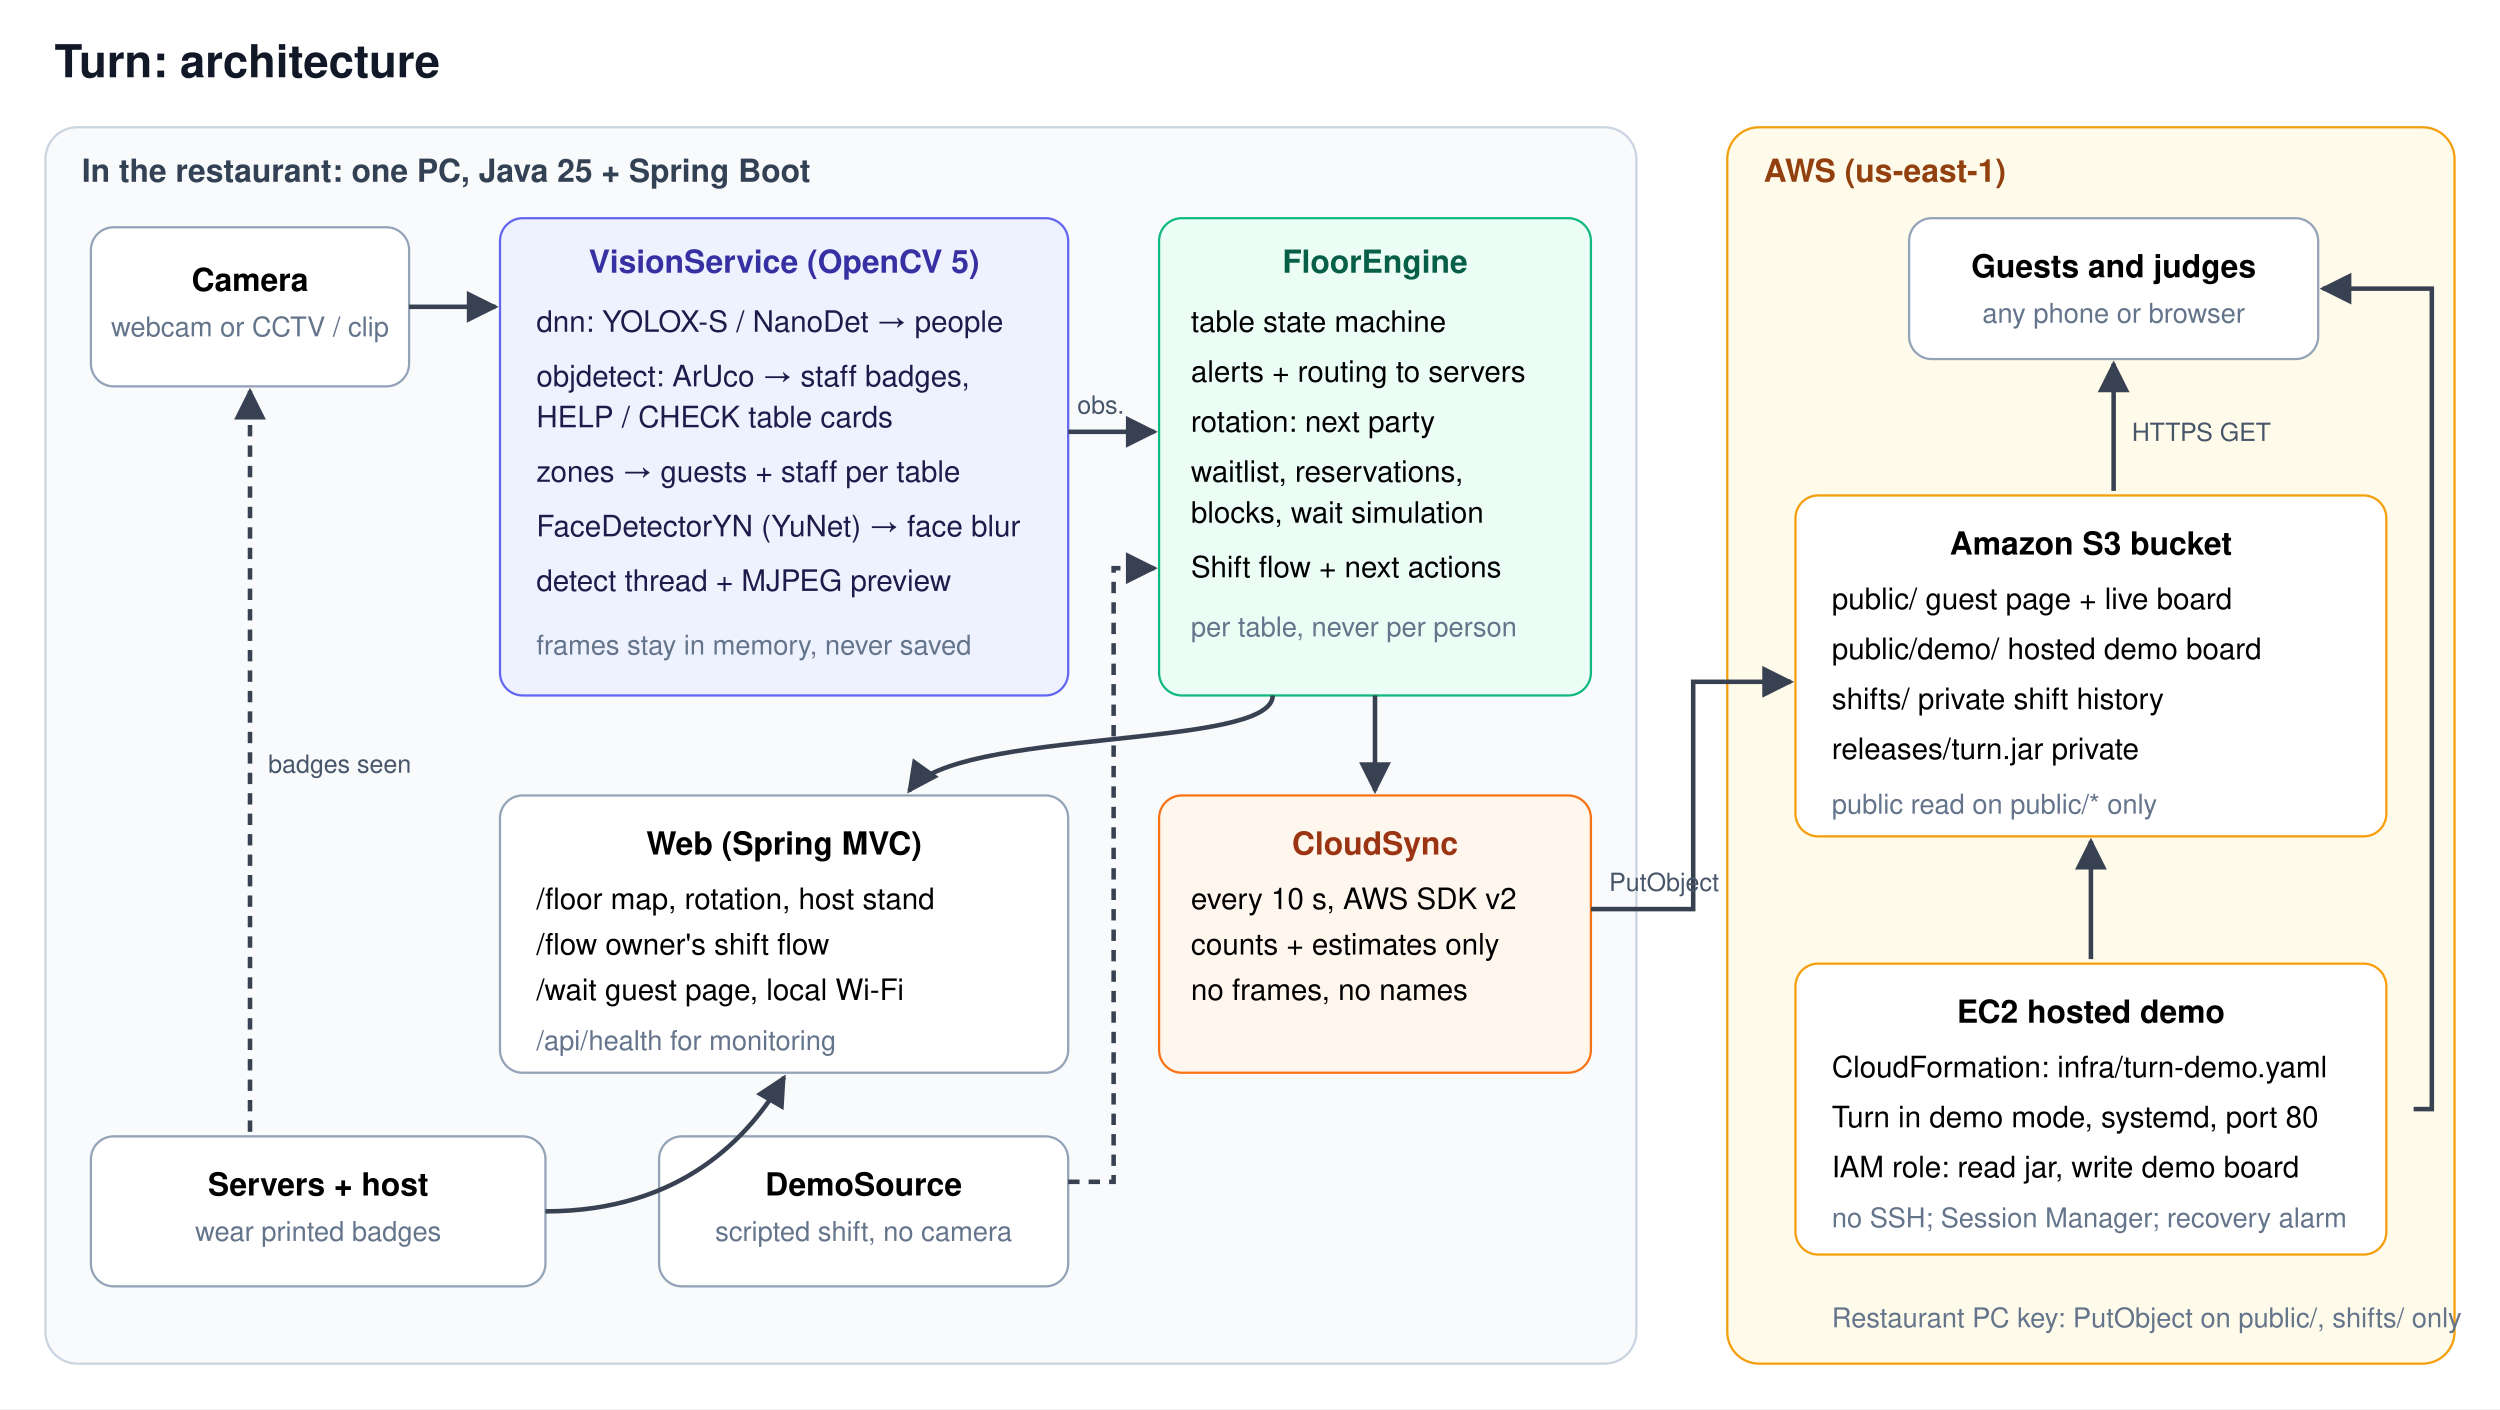
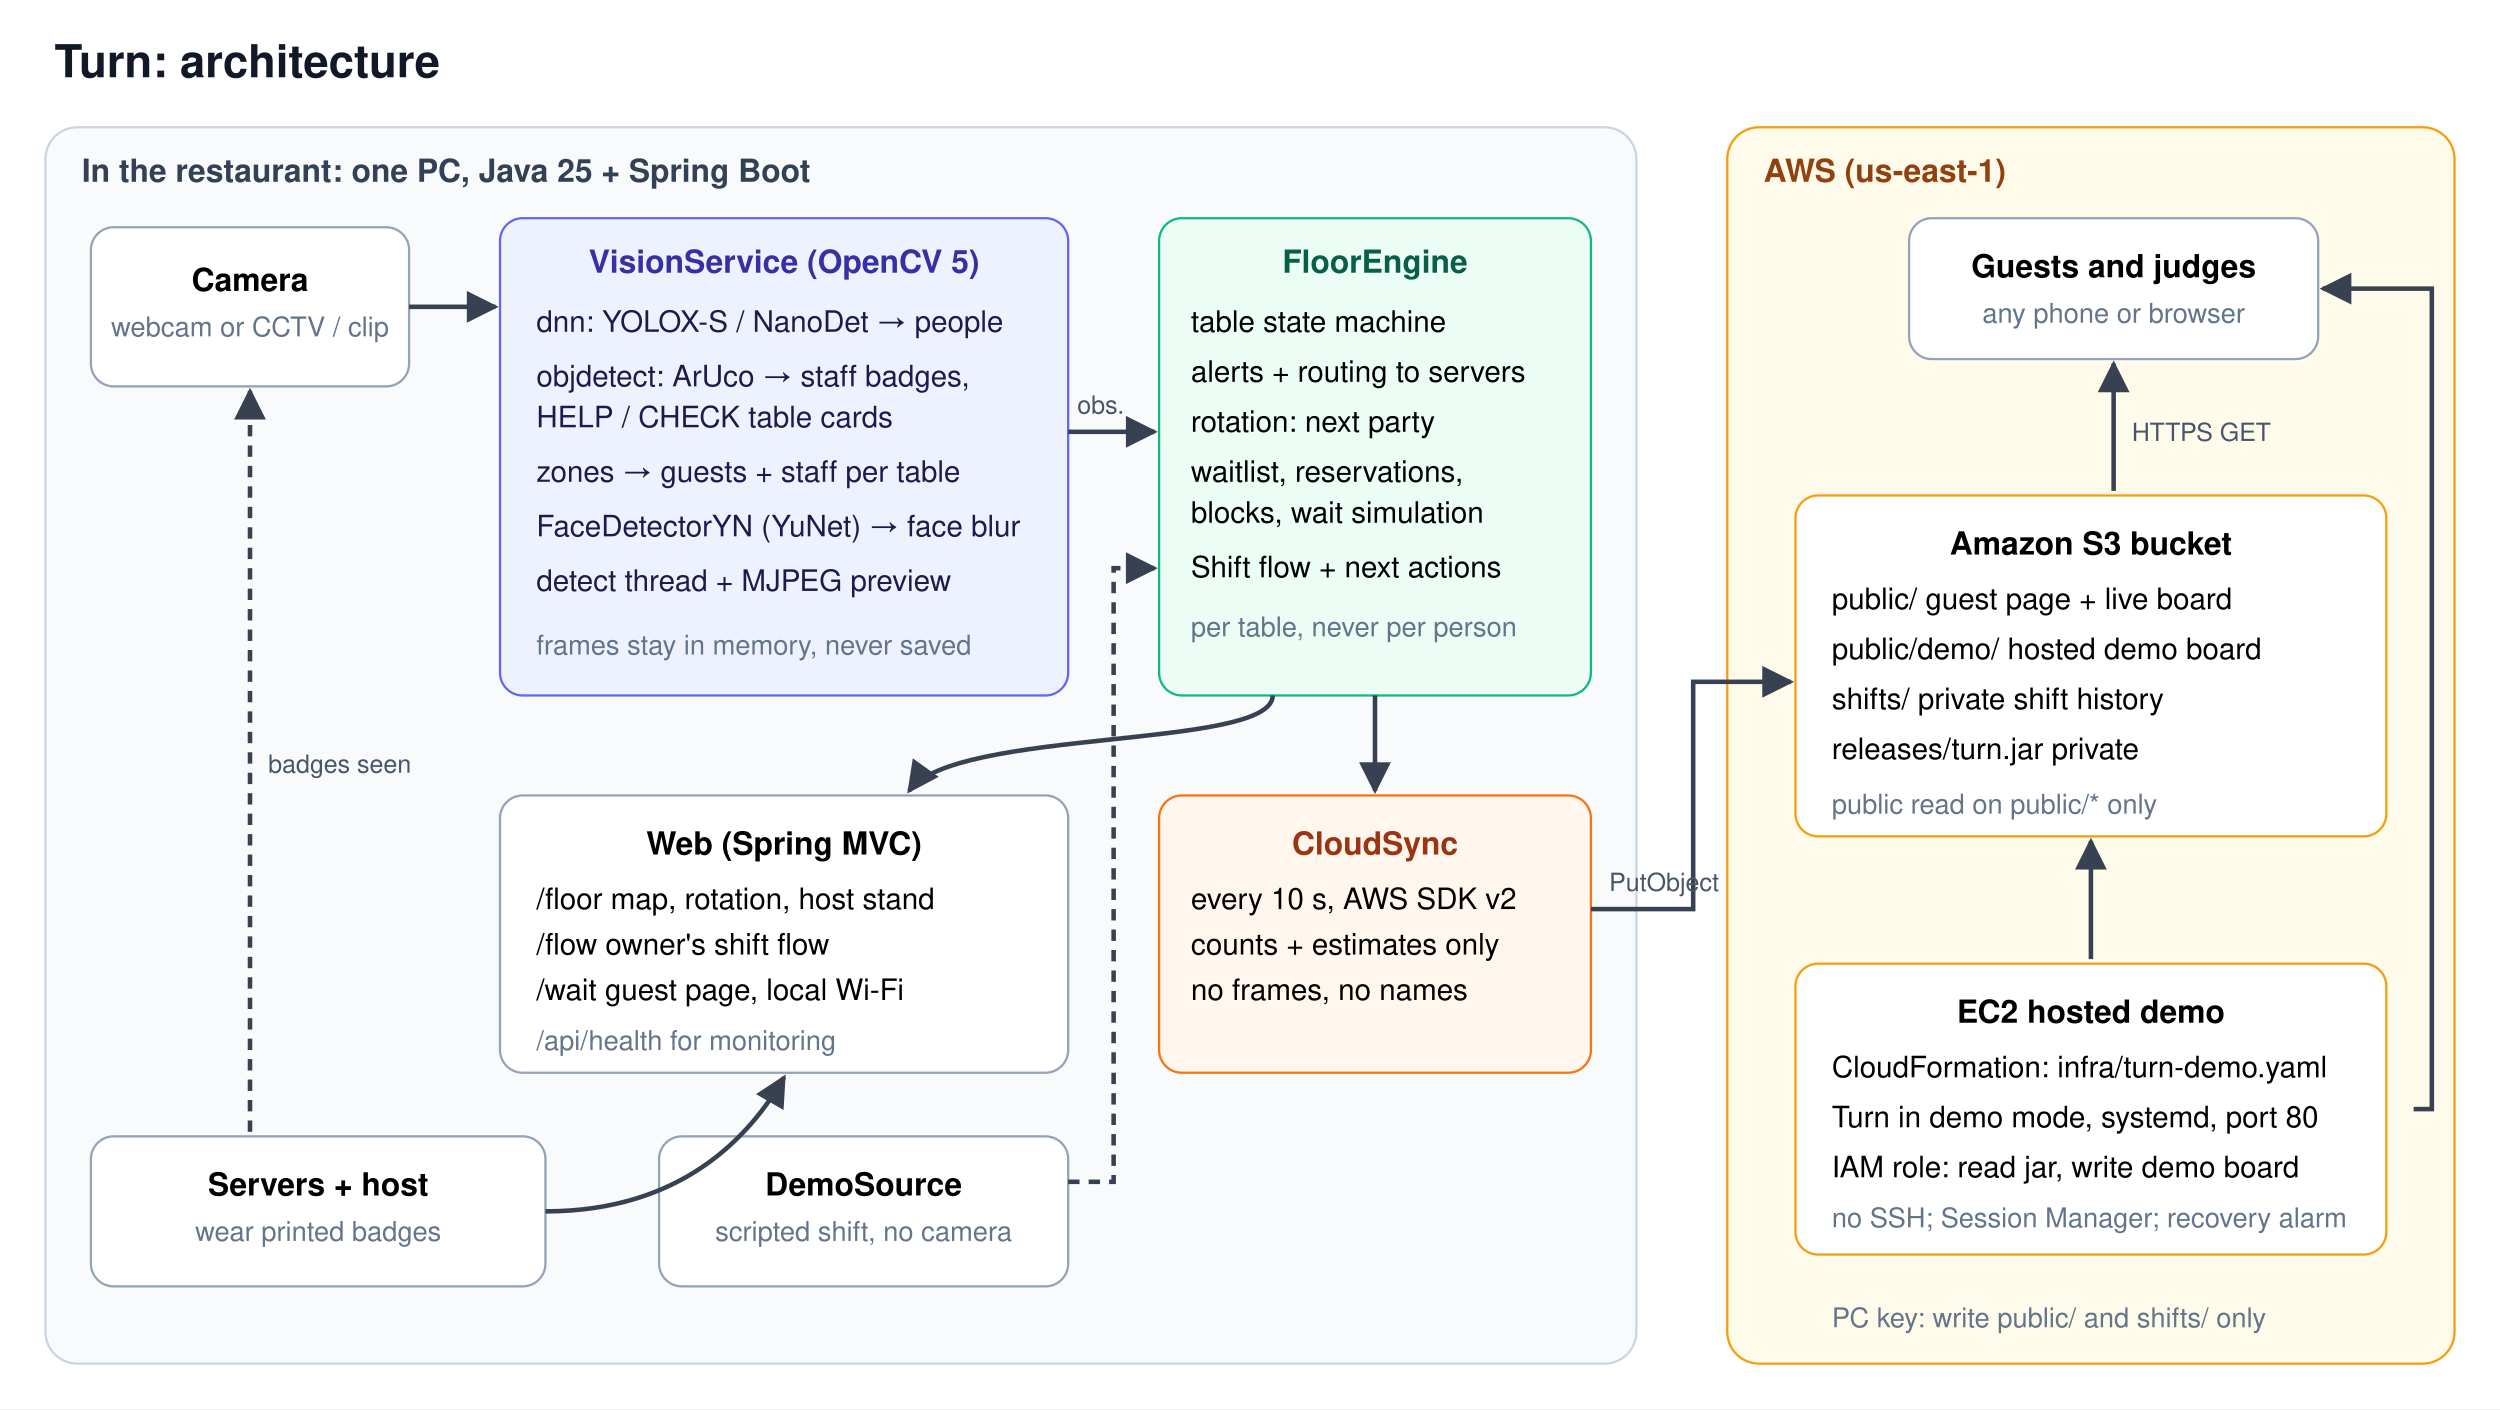
<svg xmlns="http://www.w3.org/2000/svg" viewBox="0 0 1100 620" font-family="Segoe UI, Helvetica, Arial, sans-serif" font-size="14">
  <defs>
    <marker id="a" viewBox="0 0 10 10" refX="9" refY="5" markerWidth="7" markerHeight="7" orient="auto">
      <path d="M0,0 L10,5 L0,10 z" fill="#374151" />
    </marker>
  </defs>
  <rect width="1100" height="620" fill="#ffffff" />
  <text x="24" y="34" font-size="20" font-weight="700" fill="#111827">Turn: architecture</text>
  <rect x="20" y="56" width="700" height="544" rx="14" fill="#f8fafc" stroke="#cbd5e1" />
  <text x="36" y="80" font-weight="700" fill="#334155">In the restaurant: one PC, Java 25 + Spring Boot</text>
  <rect x="40" y="100" width="140" height="70" rx="10" fill="#fff" stroke="#94a3b8" />
  <text x="110" y="128" text-anchor="middle" font-weight="600">Camera</text>
  <text x="110" y="148" text-anchor="middle" fill="#64748b" font-size="12">webcam or CCTV / clip</text>
  <rect x="220" y="96" width="250" height="210" rx="10" fill="#eef2ff" stroke="#6366f1" />
  <text x="345" y="120" text-anchor="middle" font-weight="700" fill="#3730a3">VisionService (OpenCV 5)</text>
  <text x="236" y="146" fill="#1e1b4b" font-size="13">dnn: YOLOX-S / NanoDet → people</text>
  <text x="236" y="170" fill="#1e1b4b" font-size="13">objdetect: ArUco → staff badges,</text>
  <text x="236" y="188" fill="#1e1b4b" font-size="13">   HELP / CHECK table cards</text>
  <text x="236" y="212" fill="#1e1b4b" font-size="13">zones → guests + staff per table</text>
  <text x="236" y="236" fill="#1e1b4b" font-size="13">FaceDetectorYN (YuNet) → face blur</text>
  <text x="236" y="260" fill="#1e1b4b" font-size="13">detect thread + MJPEG preview</text>
  <text x="236" y="288" fill="#64748b" font-size="12">frames stay in memory, never saved</text>
  <rect x="510" y="96" width="190" height="210" rx="10" fill="#ecfdf5" stroke="#10b981" />
  <text x="605" y="120" text-anchor="middle" font-weight="700" fill="#065f46">FloorEngine</text>
  <text x="524" y="146" font-size="13">table state machine</text>
  <text x="524" y="168" font-size="13">alerts + routing to servers</text>
  <text x="524" y="190" font-size="13">rotation: next party</text>
  <text x="524" y="212" font-size="13">waitlist, reservations,</text>
  <text x="524" y="230" font-size="13">  blocks, wait simulation</text>
  <text x="524" y="254" font-size="13">Shift flow + next actions</text>
  <text x="524" y="280" fill="#64748b" font-size="12">per table, never per person</text>
  <rect x="220" y="350" width="250" height="122" rx="10" fill="#fff" stroke="#94a3b8" />
  <text x="345" y="376" text-anchor="middle" font-weight="700">Web (Spring MVC)</text>
  <text x="236" y="400" font-size="13">/floor  map, rotation, host stand</text>
  <text x="236" y="420" font-size="13">/flow   owner's shift flow</text>
  <text x="236" y="440" font-size="13">/wait   guest page, local Wi-Fi</text>
  <text x="236" y="462" fill="#64748b" font-size="12">/api/health for monitoring</text>
  <rect x="510" y="350" width="190" height="122" rx="10" fill="#fff7ed" stroke="#f97316" />
  <text x="605" y="376" text-anchor="middle" font-weight="700" fill="#9a3412">CloudSync</text>
  <text x="524" y="400" font-size="13">every 10 s, AWS SDK v2</text>
  <text x="524" y="420" font-size="13">counts + estimates only</text>
  <text x="524" y="440" font-size="13">no frames, no names</text>
  <rect x="40" y="500" width="200" height="66" rx="10" fill="#fff" stroke="#94a3b8" />
  <text x="140" y="526" text-anchor="middle" font-weight="600">Servers + host</text>
  <text x="140" y="546" text-anchor="middle" fill="#64748b" font-size="12">wear printed badges</text>
  <rect x="290" y="500" width="180" height="66" rx="10" fill="#fff" stroke="#94a3b8" />
  <text x="380" y="526" text-anchor="middle" font-weight="600">DemoSource</text>
  <text x="380" y="546" text-anchor="middle" fill="#64748b" font-size="12">scripted shift, no camera</text>
  <rect x="760" y="56" width="320" height="544" rx="14" fill="#fffbeb" stroke="#f59e0b" />
  <text x="776" y="80" font-weight="700" fill="#92400e">AWS (us-east-1)</text>
  <rect x="840" y="96" width="180" height="62" rx="10" fill="#fff" stroke="#94a3b8" />
  <text x="930" y="122" text-anchor="middle" font-weight="600">Guests and judges</text>
  <text x="930" y="142" text-anchor="middle" fill="#64748b" font-size="12">any phone or browser</text>
  <rect x="790" y="218" width="260" height="150" rx="10" fill="#fff" stroke="#f59e0b" />
  <text x="920" y="244" text-anchor="middle" font-weight="700">Amazon S3 bucket</text>
  <text x="806" y="268" font-size="13">public/  guest page + live board</text>
  <text x="806" y="290" font-size="13">public/demo/  hosted demo board</text>
  <text x="806" y="312" font-size="13">shifts/  private shift history</text>
  <text x="806" y="334" font-size="13">releases/turn.jar  private</text>
  <text x="806" y="358" fill="#64748b" font-size="12">public read on public/* only</text>
  <rect x="790" y="424" width="260" height="128" rx="10" fill="#fff" stroke="#f59e0b" />
  <text x="920" y="450" text-anchor="middle" font-weight="700">EC2 hosted demo</text>
  <text x="806" y="474" font-size="13">CloudFormation: infra/turn-demo.yaml</text>
  <text x="806" y="496" font-size="13">Turn in demo mode, systemd, port 80</text>
  <text x="806" y="518" font-size="13">IAM role: read jar, write demo board</text>
  <text x="806" y="540" fill="#64748b" font-size="12">no SSH; Session Manager; recovery alarm</text>
-   <text x="806" y="584" fill="#64748b" font-size="12">Restaurant PC key: PutObject on public/, shifts/ only</text>
+   <text x="806" y="584" fill="#64748b" font-size="12">PC key: write public/ and shifts/ only</text>
  <path d="M180 135 H218" stroke="#374151" stroke-width="2" marker-end="url(#a)" />
  <path d="M470 190 H508" stroke="#374151" stroke-width="2" marker-end="url(#a)" />
  <text x="474" y="182" font-size="11" fill="#475569">obs.</text>
  <path d="M605 306 V348" stroke="#374151" stroke-width="2" marker-end="url(#a)" />
  <path d="M560 306 C560 330 420 320 400 348" stroke="#374151" stroke-width="2" fill="none" marker-end="url(#a)" />
  <path d="M700 400 H745 V300 H788" stroke="#374151" stroke-width="2" fill="none" marker-end="url(#a)" />
  <text x="708" y="392" font-size="11" fill="#475569">PutObject</text>
  <path d="M930 216 V160" stroke="#374151" stroke-width="2" marker-end="url(#a)" />
  <text x="938" y="194" font-size="11" fill="#475569">HTTPS GET</text>
  <path d="M1062 488 H1070 V127 H1022" stroke="#374151" stroke-width="2" fill="none" marker-end="url(#a)" />
  <text x="1006" y="412" font-size="11" fill="#475569" transform="rotate(-90 1066 300)">HTTP</text>
  <path d="M920 422 V370" stroke="#374151" stroke-width="2" marker-end="url(#a)" />
  <path d="M240 533 C300 533 330 500 345 474" stroke="#374151" stroke-width="2" fill="none" marker-end="url(#a)" />
  <path d="M110 498 V172" stroke="#374151" stroke-width="2" stroke-dasharray="5 4" marker-end="url(#a)" />
  <text x="118" y="340" font-size="11" fill="#475569">badges seen</text>
  <path d="M470 520 H490 V250 H508" stroke="#374151" stroke-width="2" stroke-dasharray="5 4" fill="none" marker-end="url(#a)" />
</svg>
